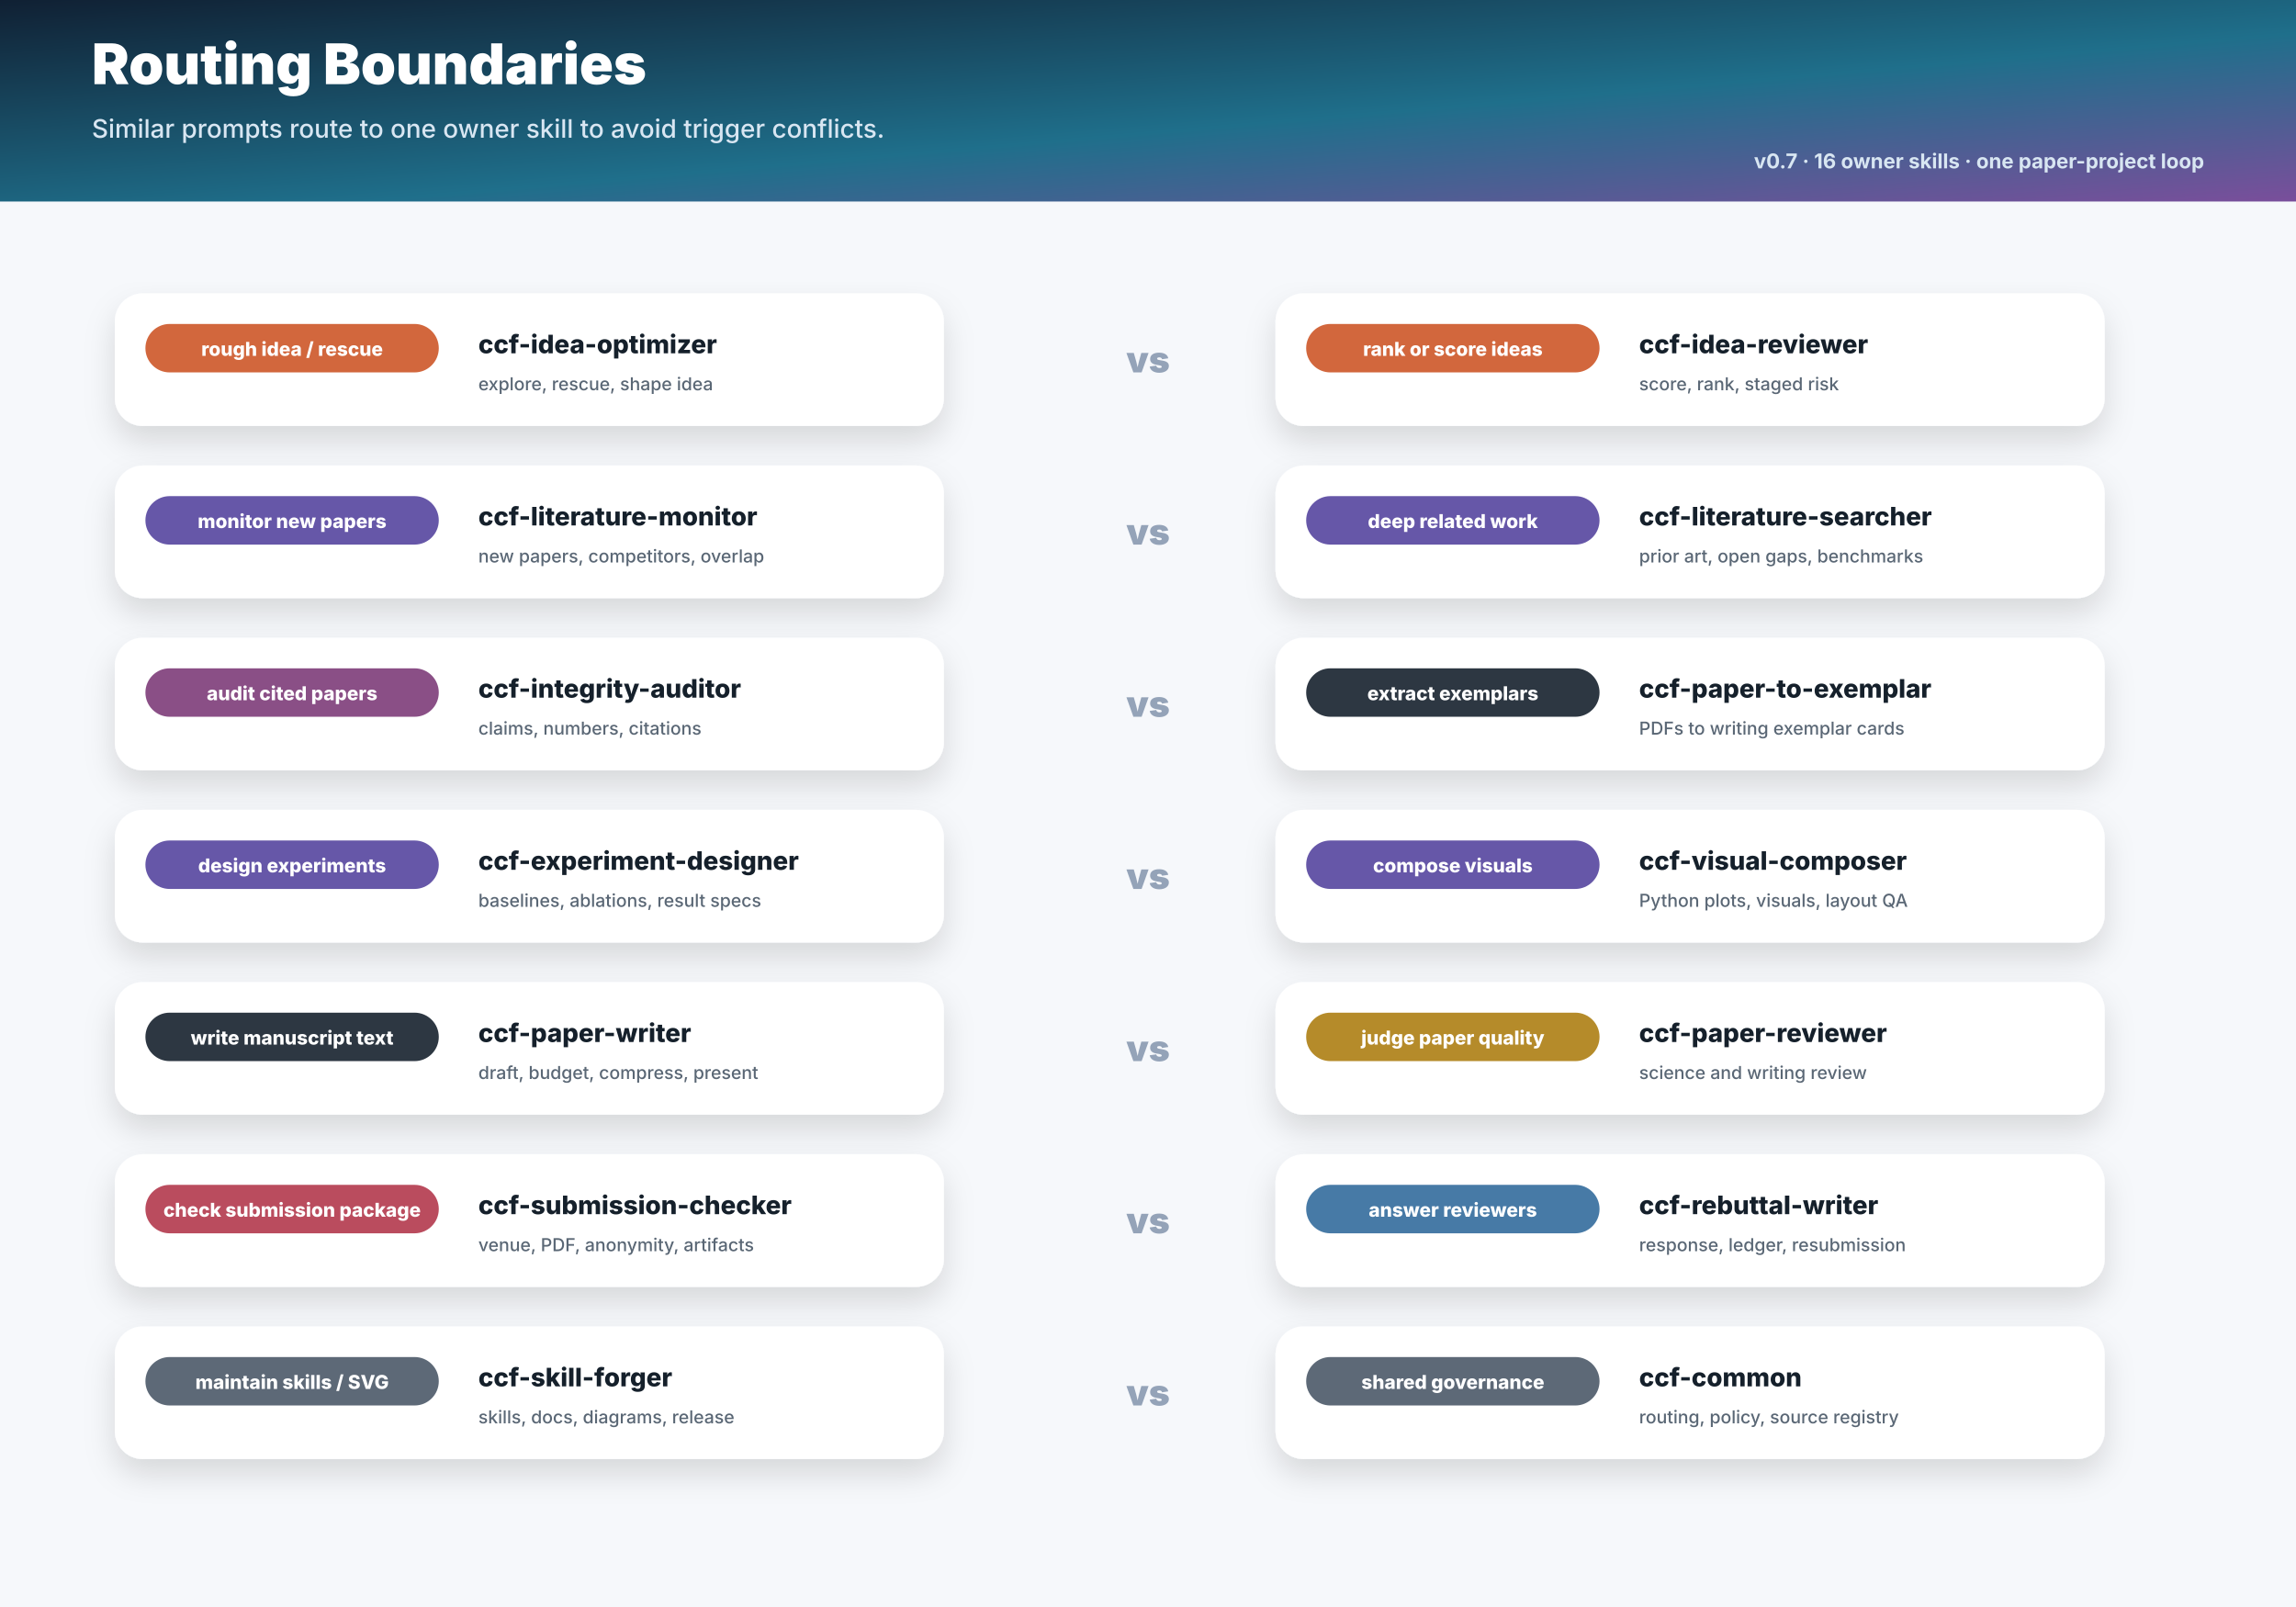
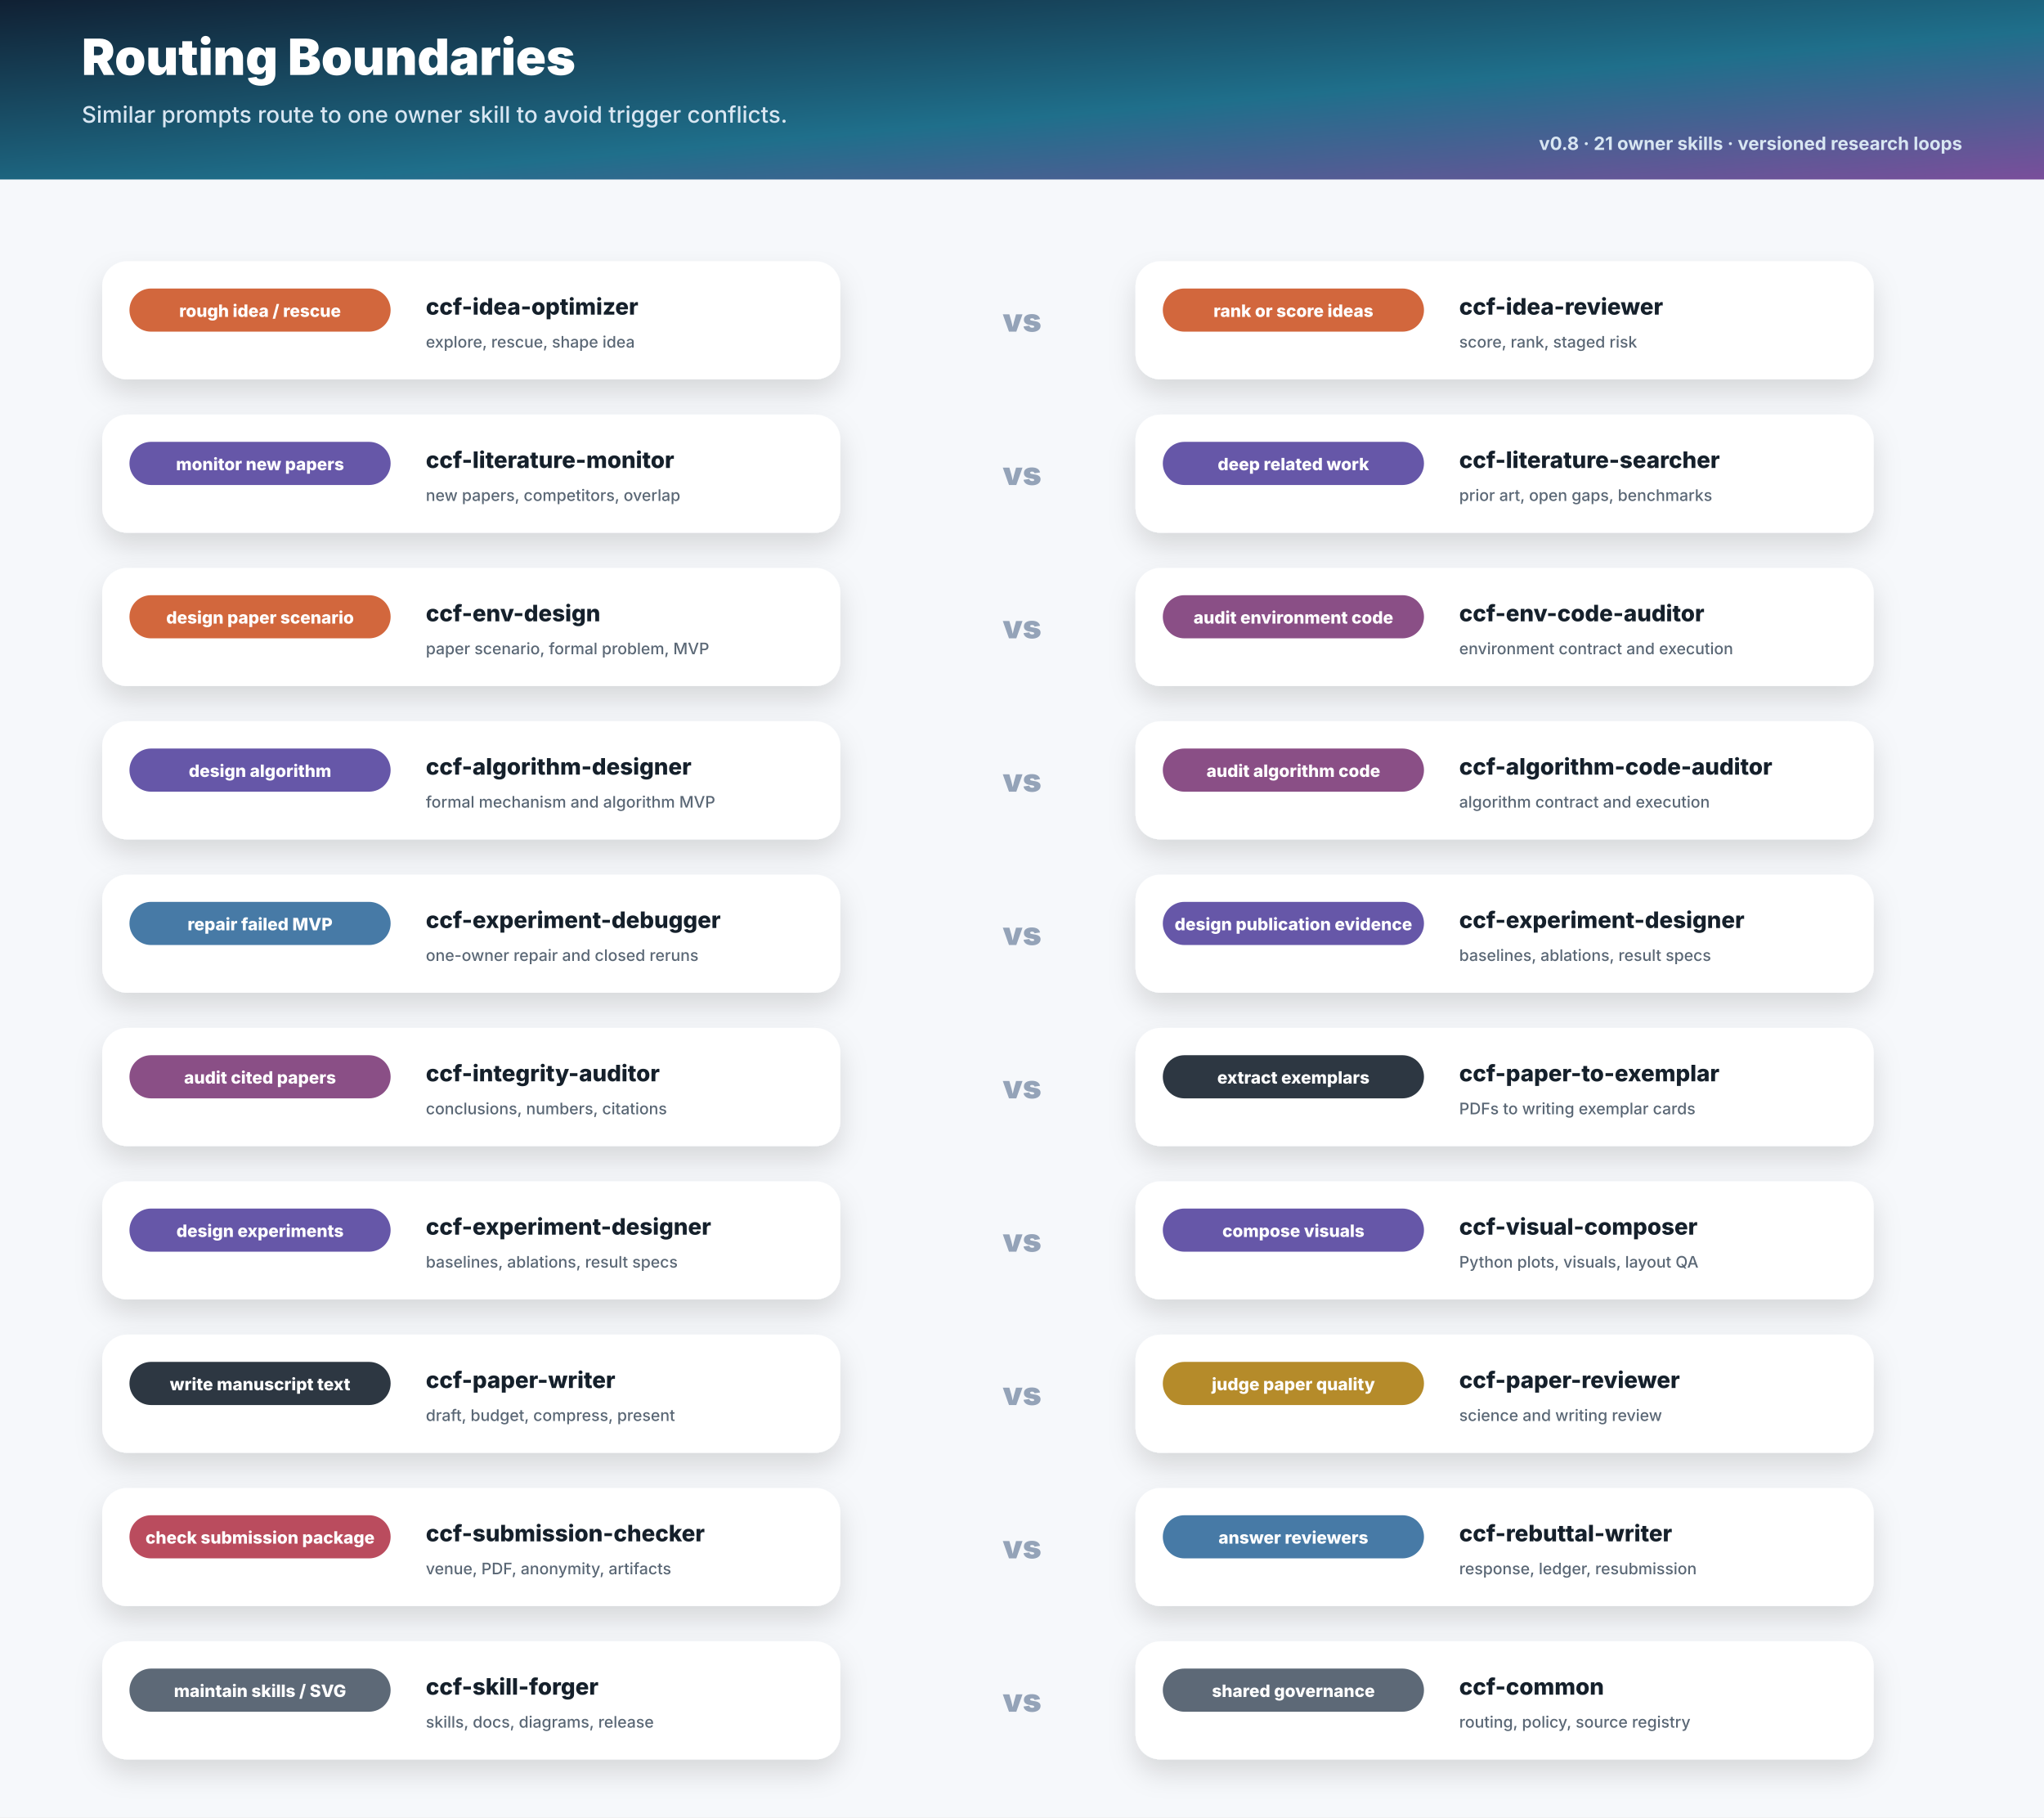
- <svg xmlns="http://www.w3.org/2000/svg" width="1800" height="1260" viewBox="0 0 1800 1260">
+ <svg xmlns="http://www.w3.org/2000/svg" width="1800" height="1600" viewBox="0 0 1800 1600">
  <defs>
    <linearGradient id="header" x1="0" y1="0" x2="1" y2="1">
      <stop offset="0" stop-color="#102033" />
      <stop offset="0.58" stop-color="#1F6F8B" />
      <stop offset="1" stop-color="#7A4E9B" />
    </linearGradient>
    <filter id="shadow" x="-20%" y="-20%" width="140%" height="160%">
      <feDropShadow dx="0" dy="12" stdDeviation="12" flood-color="#0B1826" flood-opacity="0.13" />
    </filter>
    <marker id="arrow" markerWidth="13" markerHeight="13" refX="11" refY="6.5" orient="auto">
      <path d="M2,2 L11,6.5 L2,11 Z" fill="#7B8794" />
    </marker>
  </defs>
  <style>text{font-family:Inter, Segoe UI, Arial, sans-serif;dominant-baseline:auto} .mono{font-family:Consolas,Menlo,monospace}</style>
-   <rect x="0" y="0" width="1800" height="1260" rx="0" fill="#F6F8FB" stroke="none" stroke-width="2" />
+   <rect x="0" y="0" width="1800" height="1600" rx="0" fill="#F6F8FB" stroke="none" stroke-width="2" />
  <rect x="0" y="0" width="1800" height="158" rx="0" fill="url(#header)" stroke="none" stroke-width="2" />
  <text x="72" y="66" font-size="44" font-weight="850" fill="#FFFFFF" text-anchor="start">Routing Boundaries</text>
  <text x="72" y="108" font-size="20" font-weight="500" fill="#D8E6F2" text-anchor="start">Similar prompts route to one owner skill to avoid trigger conflicts.</text>
-   <text x="1728" y="132" font-size="16" font-weight="650" fill="#D8E6F2" text-anchor="end">v0.7 · 16 owner skills · one paper-project loop</text>
+   <text x="1728" y="132" font-size="16" font-weight="650" fill="#D8E6F2" text-anchor="end">v0.8 · 21 owner skills · versioned research loops</text>
  <rect x="90" y="230" width="650" height="104" rx="22" fill="#FFFFFF" stroke="none" stroke-width="2" filter="url(#shadow)" />
  <rect x="114" y="254" width="230" height="38" rx="19" fill="#D2673D" stroke="none" stroke-width="2" />
  <text x="229" y="279" font-size="15" font-weight="760" fill="#FFFFFF" text-anchor="middle">rough idea / rescue</text>
  <text x="375" y="277" font-size="20" font-weight="820" fill="#15202B" text-anchor="start">ccf-idea-optimizer</text>
  <text x="375" y="306" font-size="14" font-weight="520" fill="#5A6775" text-anchor="start">explore, rescue, shape idea</text>
  <rect x="1000" y="230" width="650" height="104" rx="22" fill="#FFFFFF" stroke="none" stroke-width="2" filter="url(#shadow)" />
  <rect x="1024" y="254" width="230" height="38" rx="19" fill="#D2673D" stroke="none" stroke-width="2" />
  <text x="1139" y="279" font-size="15" font-weight="760" fill="#FFFFFF" text-anchor="middle">rank or score ideas</text>
  <text x="1285" y="277" font-size="20" font-weight="820" fill="#15202B" text-anchor="start">ccf-idea-reviewer</text>
  <text x="1285" y="306" font-size="14" font-weight="520" fill="#5A6775" text-anchor="start">score, rank, staged risk</text>
  <text x="900" y="292" font-size="28" font-weight="850" fill="#94A3B8" text-anchor="middle">vs</text>
  <rect x="90" y="365" width="650" height="104" rx="22" fill="#FFFFFF" stroke="none" stroke-width="2" filter="url(#shadow)" />
  <rect x="114" y="389" width="230" height="38" rx="19" fill="#6657A8" stroke="none" stroke-width="2" />
  <text x="229" y="414" font-size="15" font-weight="760" fill="#FFFFFF" text-anchor="middle">monitor new papers</text>
  <text x="375" y="412" font-size="20" font-weight="820" fill="#15202B" text-anchor="start">ccf-literature-monitor</text>
  <text x="375" y="441" font-size="14" font-weight="520" fill="#5A6775" text-anchor="start">new papers, competitors, overlap</text>
  <rect x="1000" y="365" width="650" height="104" rx="22" fill="#FFFFFF" stroke="none" stroke-width="2" filter="url(#shadow)" />
  <rect x="1024" y="389" width="230" height="38" rx="19" fill="#6657A8" stroke="none" stroke-width="2" />
  <text x="1139" y="414" font-size="15" font-weight="760" fill="#FFFFFF" text-anchor="middle">deep related work</text>
  <text x="1285" y="412" font-size="20" font-weight="820" fill="#15202B" text-anchor="start">ccf-literature-searcher</text>
  <text x="1285" y="441" font-size="14" font-weight="520" fill="#5A6775" text-anchor="start">prior art, open gaps, benchmarks</text>
  <text x="900" y="427" font-size="28" font-weight="850" fill="#94A3B8" text-anchor="middle">vs</text>
  <rect x="90" y="500" width="650" height="104" rx="22" fill="#FFFFFF" stroke="none" stroke-width="2" filter="url(#shadow)" />
-   <rect x="114" y="524" width="230" height="38" rx="19" fill="#8A4F86" stroke="none" stroke-width="2" />
-   <text x="229" y="549" font-size="15" font-weight="760" fill="#FFFFFF" text-anchor="middle">audit cited papers</text>
-   <text x="375" y="547" font-size="20" font-weight="820" fill="#15202B" text-anchor="start">ccf-integrity-auditor</text>
-   <text x="375" y="576" font-size="14" font-weight="520" fill="#5A6775" text-anchor="start">claims, numbers, citations</text>
+   <rect x="114" y="524" width="230" height="38" rx="19" fill="#D2673D" stroke="none" stroke-width="2" />
+   <text x="229" y="549" font-size="15" font-weight="760" fill="#FFFFFF" text-anchor="middle">design paper scenario</text>
+   <text x="375" y="547" font-size="20" font-weight="820" fill="#15202B" text-anchor="start">ccf-env-design</text>
+   <text x="375" y="576" font-size="14" font-weight="520" fill="#5A6775" text-anchor="start">paper scenario, formal problem, MVP</text>
  <rect x="1000" y="500" width="650" height="104" rx="22" fill="#FFFFFF" stroke="none" stroke-width="2" filter="url(#shadow)" />
-   <rect x="1024" y="524" width="230" height="38" rx="19" fill="#2D3742" stroke="none" stroke-width="2" />
-   <text x="1139" y="549" font-size="15" font-weight="760" fill="#FFFFFF" text-anchor="middle">extract exemplars</text>
-   <text x="1285" y="547" font-size="20" font-weight="820" fill="#15202B" text-anchor="start">ccf-paper-to-exemplar</text>
-   <text x="1285" y="576" font-size="14" font-weight="520" fill="#5A6775" text-anchor="start">PDFs to writing exemplar cards</text>
+   <rect x="1024" y="524" width="230" height="38" rx="19" fill="#8A4F86" stroke="none" stroke-width="2" />
+   <text x="1139" y="549" font-size="15" font-weight="760" fill="#FFFFFF" text-anchor="middle">audit environment code</text>
+   <text x="1285" y="547" font-size="20" font-weight="820" fill="#15202B" text-anchor="start">ccf-env-code-auditor</text>
+   <text x="1285" y="576" font-size="14" font-weight="520" fill="#5A6775" text-anchor="start">environment contract and execution</text>
  <text x="900" y="562" font-size="28" font-weight="850" fill="#94A3B8" text-anchor="middle">vs</text>
  <rect x="90" y="635" width="650" height="104" rx="22" fill="#FFFFFF" stroke="none" stroke-width="2" filter="url(#shadow)" />
  <rect x="114" y="659" width="230" height="38" rx="19" fill="#6657A8" stroke="none" stroke-width="2" />
-   <text x="229" y="684" font-size="15" font-weight="760" fill="#FFFFFF" text-anchor="middle">design experiments</text>
-   <text x="375" y="682" font-size="20" font-weight="820" fill="#15202B" text-anchor="start">ccf-experiment-designer</text>
-   <text x="375" y="711" font-size="14" font-weight="520" fill="#5A6775" text-anchor="start">baselines, ablations, result specs</text>
+   <text x="229" y="684" font-size="15" font-weight="760" fill="#FFFFFF" text-anchor="middle">design algorithm</text>
+   <text x="375" y="682" font-size="20" font-weight="820" fill="#15202B" text-anchor="start">ccf-algorithm-designer</text>
+   <text x="375" y="711" font-size="14" font-weight="520" fill="#5A6775" text-anchor="start">formal mechanism and algorithm MVP</text>
  <rect x="1000" y="635" width="650" height="104" rx="22" fill="#FFFFFF" stroke="none" stroke-width="2" filter="url(#shadow)" />
-   <rect x="1024" y="659" width="230" height="38" rx="19" fill="#6657A8" stroke="none" stroke-width="2" />
-   <text x="1139" y="684" font-size="15" font-weight="760" fill="#FFFFFF" text-anchor="middle">compose visuals</text>
-   <text x="1285" y="682" font-size="20" font-weight="820" fill="#15202B" text-anchor="start">ccf-visual-composer</text>
-   <text x="1285" y="711" font-size="14" font-weight="520" fill="#5A6775" text-anchor="start">Python plots, visuals, layout QA</text>
+   <rect x="1024" y="659" width="230" height="38" rx="19" fill="#8A4F86" stroke="none" stroke-width="2" />
+   <text x="1139" y="684" font-size="15" font-weight="760" fill="#FFFFFF" text-anchor="middle">audit algorithm code</text>
+   <text x="1285" y="682" font-size="20" font-weight="820" fill="#15202B" text-anchor="start">ccf-algorithm-code-auditor</text>
+   <text x="1285" y="711" font-size="14" font-weight="520" fill="#5A6775" text-anchor="start">algorithm contract and execution</text>
  <text x="900" y="697" font-size="28" font-weight="850" fill="#94A3B8" text-anchor="middle">vs</text>
  <rect x="90" y="770" width="650" height="104" rx="22" fill="#FFFFFF" stroke="none" stroke-width="2" filter="url(#shadow)" />
-   <rect x="114" y="794" width="230" height="38" rx="19" fill="#2D3742" stroke="none" stroke-width="2" />
-   <text x="229" y="819" font-size="15" font-weight="760" fill="#FFFFFF" text-anchor="middle">write manuscript text</text>
-   <text x="375" y="817" font-size="20" font-weight="820" fill="#15202B" text-anchor="start">ccf-paper-writer</text>
-   <text x="375" y="846" font-size="14" font-weight="520" fill="#5A6775" text-anchor="start">draft, budget, compress, present</text>
+   <rect x="114" y="794" width="230" height="38" rx="19" fill="#477AA6" stroke="none" stroke-width="2" />
+   <text x="229" y="819" font-size="15" font-weight="760" fill="#FFFFFF" text-anchor="middle">repair failed MVP</text>
+   <text x="375" y="817" font-size="20" font-weight="820" fill="#15202B" text-anchor="start">ccf-experiment-debugger</text>
+   <text x="375" y="846" font-size="14" font-weight="520" fill="#5A6775" text-anchor="start">one-owner repair and closed reruns</text>
  <rect x="1000" y="770" width="650" height="104" rx="22" fill="#FFFFFF" stroke="none" stroke-width="2" filter="url(#shadow)" />
-   <rect x="1024" y="794" width="230" height="38" rx="19" fill="#B58B2A" stroke="none" stroke-width="2" />
-   <text x="1139" y="819" font-size="15" font-weight="760" fill="#FFFFFF" text-anchor="middle">judge paper quality</text>
-   <text x="1285" y="817" font-size="20" font-weight="820" fill="#15202B" text-anchor="start">ccf-paper-reviewer</text>
-   <text x="1285" y="846" font-size="14" font-weight="520" fill="#5A6775" text-anchor="start">science and writing review</text>
+   <rect x="1024" y="794" width="230" height="38" rx="19" fill="#6657A8" stroke="none" stroke-width="2" />
+   <text x="1139" y="819" font-size="15" font-weight="760" fill="#FFFFFF" text-anchor="middle">design publication evidence</text>
+   <text x="1285" y="817" font-size="20" font-weight="820" fill="#15202B" text-anchor="start">ccf-experiment-designer</text>
+   <text x="1285" y="846" font-size="14" font-weight="520" fill="#5A6775" text-anchor="start">baselines, ablations, result specs</text>
  <text x="900" y="832" font-size="28" font-weight="850" fill="#94A3B8" text-anchor="middle">vs</text>
  <rect x="90" y="905" width="650" height="104" rx="22" fill="#FFFFFF" stroke="none" stroke-width="2" filter="url(#shadow)" />
-   <rect x="114" y="929" width="230" height="38" rx="19" fill="#BA4C5E" stroke="none" stroke-width="2" />
-   <text x="229" y="954" font-size="15" font-weight="760" fill="#FFFFFF" text-anchor="middle">check submission package</text>
-   <text x="375" y="952" font-size="20" font-weight="820" fill="#15202B" text-anchor="start">ccf-submission-checker</text>
-   <text x="375" y="981" font-size="14" font-weight="520" fill="#5A6775" text-anchor="start">venue, PDF, anonymity, artifacts</text>
+   <rect x="114" y="929" width="230" height="38" rx="19" fill="#8A4F86" stroke="none" stroke-width="2" />
+   <text x="229" y="954" font-size="15" font-weight="760" fill="#FFFFFF" text-anchor="middle">audit cited papers</text>
+   <text x="375" y="952" font-size="20" font-weight="820" fill="#15202B" text-anchor="start">ccf-integrity-auditor</text>
+   <text x="375" y="981" font-size="14" font-weight="520" fill="#5A6775" text-anchor="start">conclusions, numbers, citations</text>
  <rect x="1000" y="905" width="650" height="104" rx="22" fill="#FFFFFF" stroke="none" stroke-width="2" filter="url(#shadow)" />
-   <rect x="1024" y="929" width="230" height="38" rx="19" fill="#477AA6" stroke="none" stroke-width="2" />
-   <text x="1139" y="954" font-size="15" font-weight="760" fill="#FFFFFF" text-anchor="middle">answer reviewers</text>
-   <text x="1285" y="952" font-size="20" font-weight="820" fill="#15202B" text-anchor="start">ccf-rebuttal-writer</text>
-   <text x="1285" y="981" font-size="14" font-weight="520" fill="#5A6775" text-anchor="start">response, ledger, resubmission</text>
+   <rect x="1024" y="929" width="230" height="38" rx="19" fill="#2D3742" stroke="none" stroke-width="2" />
+   <text x="1139" y="954" font-size="15" font-weight="760" fill="#FFFFFF" text-anchor="middle">extract exemplars</text>
+   <text x="1285" y="952" font-size="20" font-weight="820" fill="#15202B" text-anchor="start">ccf-paper-to-exemplar</text>
+   <text x="1285" y="981" font-size="14" font-weight="520" fill="#5A6775" text-anchor="start">PDFs to writing exemplar cards</text>
  <text x="900" y="967" font-size="28" font-weight="850" fill="#94A3B8" text-anchor="middle">vs</text>
  <rect x="90" y="1040" width="650" height="104" rx="22" fill="#FFFFFF" stroke="none" stroke-width="2" filter="url(#shadow)" />
-   <rect x="114" y="1064" width="230" height="38" rx="19" fill="#5D6977" stroke="none" stroke-width="2" />
-   <text x="229" y="1089" font-size="15" font-weight="760" fill="#FFFFFF" text-anchor="middle">maintain skills / SVG</text>
-   <text x="375" y="1087" font-size="20" font-weight="820" fill="#15202B" text-anchor="start">ccf-skill-forger</text>
-   <text x="375" y="1116" font-size="14" font-weight="520" fill="#5A6775" text-anchor="start">skills, docs, diagrams, release</text>
+   <rect x="114" y="1064" width="230" height="38" rx="19" fill="#6657A8" stroke="none" stroke-width="2" />
+   <text x="229" y="1089" font-size="15" font-weight="760" fill="#FFFFFF" text-anchor="middle">design experiments</text>
+   <text x="375" y="1087" font-size="20" font-weight="820" fill="#15202B" text-anchor="start">ccf-experiment-designer</text>
+   <text x="375" y="1116" font-size="14" font-weight="520" fill="#5A6775" text-anchor="start">baselines, ablations, result specs</text>
  <rect x="1000" y="1040" width="650" height="104" rx="22" fill="#FFFFFF" stroke="none" stroke-width="2" filter="url(#shadow)" />
-   <rect x="1024" y="1064" width="230" height="38" rx="19" fill="#5D6977" stroke="none" stroke-width="2" />
-   <text x="1139" y="1089" font-size="15" font-weight="760" fill="#FFFFFF" text-anchor="middle">shared governance</text>
-   <text x="1285" y="1087" font-size="20" font-weight="820" fill="#15202B" text-anchor="start">ccf-common</text>
-   <text x="1285" y="1116" font-size="14" font-weight="520" fill="#5A6775" text-anchor="start">routing, policy, source registry</text>
+   <rect x="1024" y="1064" width="230" height="38" rx="19" fill="#6657A8" stroke="none" stroke-width="2" />
+   <text x="1139" y="1089" font-size="15" font-weight="760" fill="#FFFFFF" text-anchor="middle">compose visuals</text>
+   <text x="1285" y="1087" font-size="20" font-weight="820" fill="#15202B" text-anchor="start">ccf-visual-composer</text>
+   <text x="1285" y="1116" font-size="14" font-weight="520" fill="#5A6775" text-anchor="start">Python plots, visuals, layout QA</text>
  <text x="900" y="1102" font-size="28" font-weight="850" fill="#94A3B8" text-anchor="middle">vs</text>
+   <rect x="90" y="1175" width="650" height="104" rx="22" fill="#FFFFFF" stroke="none" stroke-width="2" filter="url(#shadow)" />
+   <rect x="114" y="1199" width="230" height="38" rx="19" fill="#2D3742" stroke="none" stroke-width="2" />
+   <text x="229" y="1224" font-size="15" font-weight="760" fill="#FFFFFF" text-anchor="middle">write manuscript text</text>
+   <text x="375" y="1222" font-size="20" font-weight="820" fill="#15202B" text-anchor="start">ccf-paper-writer</text>
+   <text x="375" y="1251" font-size="14" font-weight="520" fill="#5A6775" text-anchor="start">draft, budget, compress, present</text>
+   <rect x="1000" y="1175" width="650" height="104" rx="22" fill="#FFFFFF" stroke="none" stroke-width="2" filter="url(#shadow)" />
+   <rect x="1024" y="1199" width="230" height="38" rx="19" fill="#B58B2A" stroke="none" stroke-width="2" />
+   <text x="1139" y="1224" font-size="15" font-weight="760" fill="#FFFFFF" text-anchor="middle">judge paper quality</text>
+   <text x="1285" y="1222" font-size="20" font-weight="820" fill="#15202B" text-anchor="start">ccf-paper-reviewer</text>
+   <text x="1285" y="1251" font-size="14" font-weight="520" fill="#5A6775" text-anchor="start">science and writing review</text>
+   <text x="900" y="1237" font-size="28" font-weight="850" fill="#94A3B8" text-anchor="middle">vs</text>
+   <rect x="90" y="1310" width="650" height="104" rx="22" fill="#FFFFFF" stroke="none" stroke-width="2" filter="url(#shadow)" />
+   <rect x="114" y="1334" width="230" height="38" rx="19" fill="#BA4C5E" stroke="none" stroke-width="2" />
+   <text x="229" y="1359" font-size="15" font-weight="760" fill="#FFFFFF" text-anchor="middle">check submission package</text>
+   <text x="375" y="1357" font-size="20" font-weight="820" fill="#15202B" text-anchor="start">ccf-submission-checker</text>
+   <text x="375" y="1386" font-size="14" font-weight="520" fill="#5A6775" text-anchor="start">venue, PDF, anonymity, artifacts</text>
+   <rect x="1000" y="1310" width="650" height="104" rx="22" fill="#FFFFFF" stroke="none" stroke-width="2" filter="url(#shadow)" />
+   <rect x="1024" y="1334" width="230" height="38" rx="19" fill="#477AA6" stroke="none" stroke-width="2" />
+   <text x="1139" y="1359" font-size="15" font-weight="760" fill="#FFFFFF" text-anchor="middle">answer reviewers</text>
+   <text x="1285" y="1357" font-size="20" font-weight="820" fill="#15202B" text-anchor="start">ccf-rebuttal-writer</text>
+   <text x="1285" y="1386" font-size="14" font-weight="520" fill="#5A6775" text-anchor="start">response, ledger, resubmission</text>
+   <text x="900" y="1372" font-size="28" font-weight="850" fill="#94A3B8" text-anchor="middle">vs</text>
+   <rect x="90" y="1445" width="650" height="104" rx="22" fill="#FFFFFF" stroke="none" stroke-width="2" filter="url(#shadow)" />
+   <rect x="114" y="1469" width="230" height="38" rx="19" fill="#5D6977" stroke="none" stroke-width="2" />
+   <text x="229" y="1494" font-size="15" font-weight="760" fill="#FFFFFF" text-anchor="middle">maintain skills / SVG</text>
+   <text x="375" y="1492" font-size="20" font-weight="820" fill="#15202B" text-anchor="start">ccf-skill-forger</text>
+   <text x="375" y="1521" font-size="14" font-weight="520" fill="#5A6775" text-anchor="start">skills, docs, diagrams, release</text>
+   <rect x="1000" y="1445" width="650" height="104" rx="22" fill="#FFFFFF" stroke="none" stroke-width="2" filter="url(#shadow)" />
+   <rect x="1024" y="1469" width="230" height="38" rx="19" fill="#5D6977" stroke="none" stroke-width="2" />
+   <text x="1139" y="1494" font-size="15" font-weight="760" fill="#FFFFFF" text-anchor="middle">shared governance</text>
+   <text x="1285" y="1492" font-size="20" font-weight="820" fill="#15202B" text-anchor="start">ccf-common</text>
+   <text x="1285" y="1521" font-size="14" font-weight="520" fill="#5A6775" text-anchor="start">routing, policy, source registry</text>
+   <text x="900" y="1507" font-size="28" font-weight="850" fill="#94A3B8" text-anchor="middle">vs</text>
</svg>
